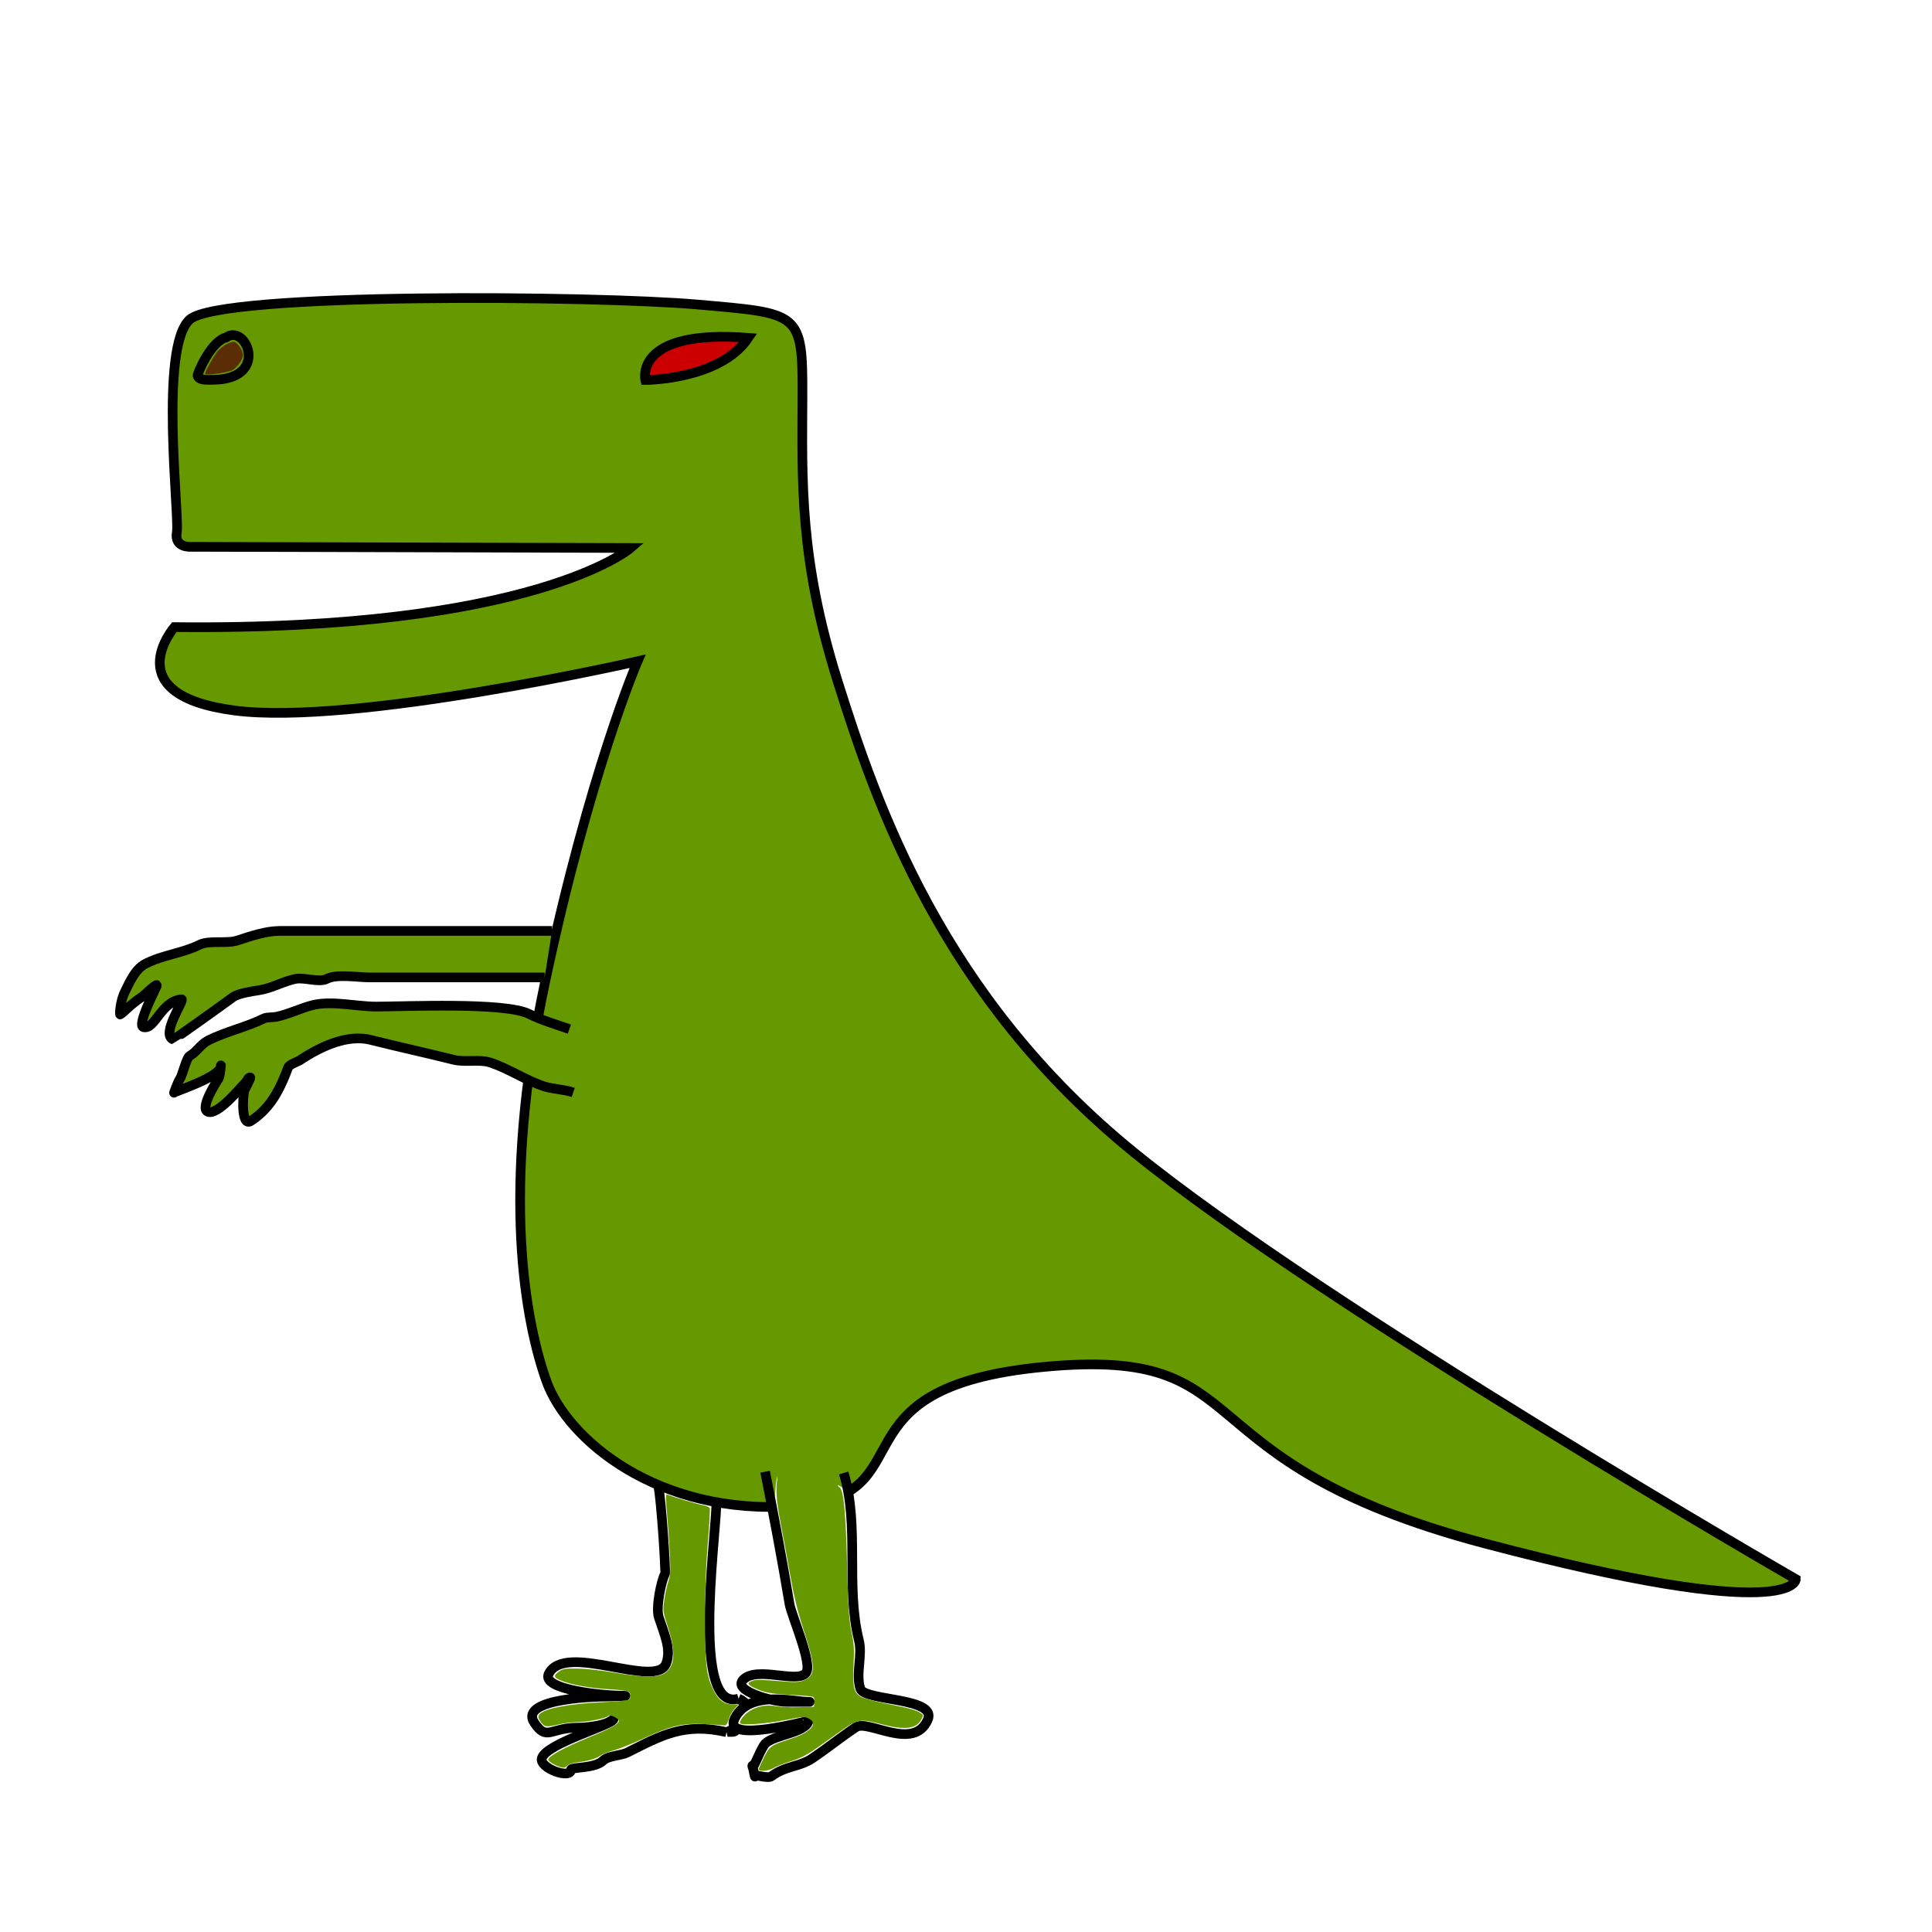
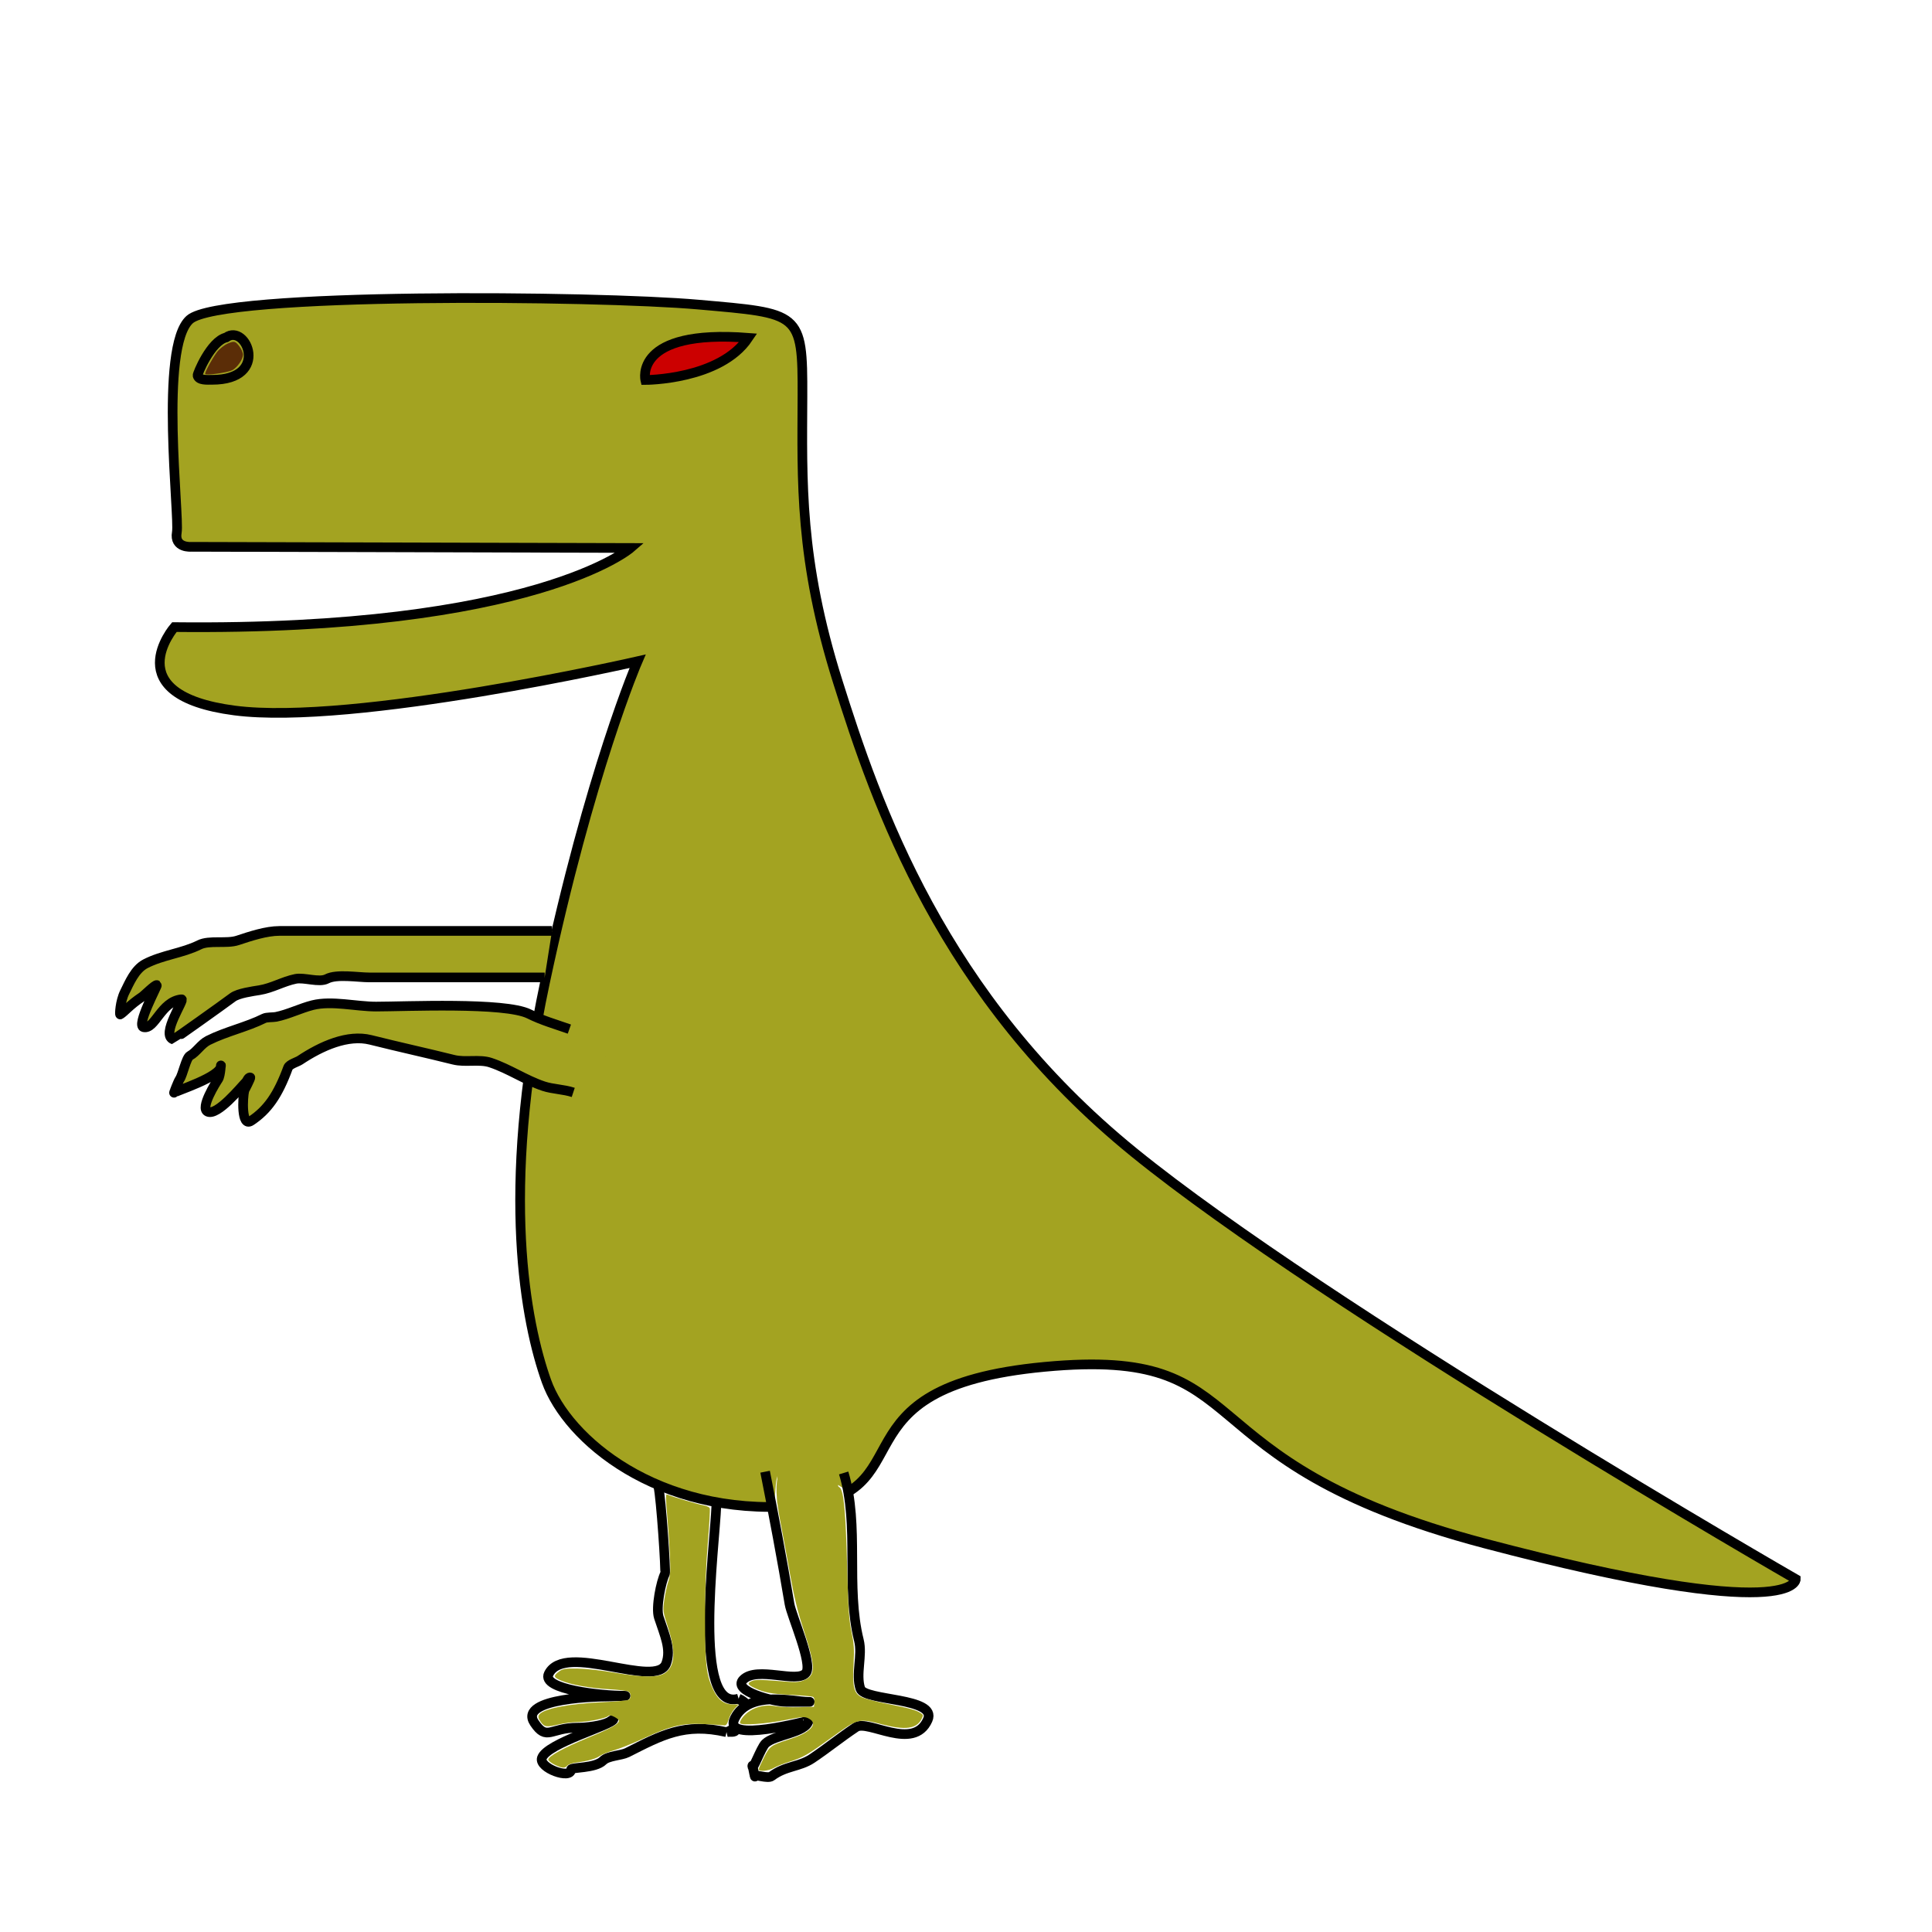
- <svg xmlns="http://www.w3.org/2000/svg" width="52.917mm" height="52.917mm" viewBox="0 0 52.917 52.917" version="1.1" id="svg205">
+ <svg xmlns="http://www.w3.org/2000/svg" id="svg205" version="1.1" viewBox="0 0 52.917 52.917" height="52.917mm" width="52.917mm">
  <defs id="defs199">
-     <clipPath id="clipPath71" clipPathUnits="userSpaceOnUse">
-       <path id="path73" d="m 20.691,42.471 c 0.247,-0.404 0.303,-0.728 0.409,-1.148 0.016,-0.064 0,-0.265 0,-0.199 0,0.066 -0.047,0.246 0,0.199 0.245,-0.245 0.015,-0.93 0.363,-1.103 0.525,-0.261 1.97,0.727 2.065,0.869 0.173,0.26 0.457,0.711 0.74,0.855 0.006,0.003 0.364,-0.044 0.609,0 0.411,0.074 0.81,0.21 1.223,0.271 4.385,0.656 -1.598,-0.442 2.342,0.297 0.104,0.019 0.724,0.043 0.892,0.099 0.044,0.015 0.066,0.066 0.099,0.099 0.099,0.033 0.196,0.074 0.297,0.099 0.032,0.008 0.066,0 0.099,0 0.099,0.066 0.184,0.161 0.297,0.198 0.094,0.031 0.201,-0.024 0.297,0 0.474,0.119 0.934,0.325 1.387,0.495 0.594,0.223 0.186,0.027 0.694,0.099 0.444,0.063 0.866,0.276 1.288,0.396 0.581,0.166 1.125,0.269 1.685,0.495 0.439,0.177 2.437,-0.068 2.959,0 0.869,-0.69 1.546,0.373 2.279,0.495 1.942,0 -0.042,-0.073 0.991,0.099 0.628,0.105 1.202,0.028 1.883,0.198 0.373,0.093 0.816,-0.093 1.189,0 0.143,0.036 0.254,0.158 0.396,0.198 0.222,0.064 0.467,-0.045 0.694,0 0.046,0.009 0.053,0.09 0.099,0.099 0.3,0.06 2.919,0.374 3.27,0.198 0.252,-0.126 0.974,-0.812 1.106,-1.031 0.07,-0.117 0.024,-0.283 0.099,-0.396 0.278,-0.417 0.284,-0.543 0.396,-0.991 0.057,-0.229 0.197,-0.395 0.297,-0.595 0.048,-0.095 0,-0.287 0,-0.396 0,-0.792 0.019,-1.617 -0.198,-2.378 -0.106,-0.372 -0.285,-0.72 -0.396,-1.09 -0.078,-0.261 -0.103,-0.538 -0.198,-0.793 -0.114,-0.305 -0.238,-0.607 -0.396,-0.892 -0.08,-0.144 -0.229,-0.246 -0.297,-0.396 -0.156,-0.343 -0.129,-0.753 -0.297,-1.09 -0.042,-0.084 -0.132,-0.132 -0.198,-0.198 -0.099,-0.231 -0.213,-0.457 -0.297,-0.694 -0.374,-1.046 -0.553,-2.158 -1.028,-3.173 -0.247,-0.529 -0.641,-0.983 -0.871,-1.519 -0.106,-0.248 -0.111,-0.533 -0.223,-0.78 -0.075,-0.166 -0.246,-0.274 -0.328,-0.436 -0.274,-0.544 -0.532,-1.317 -0.734,-1.89 -0.173,-0.49 -0.214,-1.022 -0.401,-1.507 -0.253,-0.656 -0.617,-1.273 -0.905,-1.908 -0.206,-0.453 -0.3,-0.951 -0.502,-1.405 C 43.407,21.19 42.896,20.071 42.27,19.132 42.14,18.938 41.928,18.812 41.774,18.636 41.202,17.982 40.707,17.272 40.09,16.655 39.397,15.962 38.572,15.381 37.81,14.772 37.291,14.356 36.836,13.801 36.423,13.285 36.247,13.065 36.344,13.305 36.027,12.988 35.613,12.574 35.324,12.036 34.937,11.601 33.363,9.83 31.791,8.059 29.583,7.041 28.886,6.72 28.179,6.555 27.45,6.331 26.958,6.179 26.344,5.904 25.835,5.825 c -0.229,-0.035 -0.463,0.016 -0.694,0 -1.552,-0.111 -3.097,-0.099 -4.657,-0.099 -0.472,0 -0.825,-0.057 -1.288,-0.099 -1.224,-0.111 -2.539,0 -3.766,0 -1.615,0 -3.229,0 -4.844,0 -0.635,0 -1.796,-0.146 -2.378,0 -0.116,0.029 -0.187,0.154 -0.297,0.198 -0.394,0.157 -0.975,-0.038 -1.387,0.099 C 6.101,6.065 5.44,6.813 5.036,7.015 4.489,7.288 2.833,8.647 2.559,9.195 2.277,9.759 2.524,9.878 2.361,10.285 c -0.035,0.087 -0.156,0.115 -0.198,0.198 -0.075,0.151 -0.037,0.339 -0.099,0.495 -0.155,0.388 -0.464,0.698 -0.595,1.09 -0.028,0.084 0.039,0.219 0,0.297 -0.296,0.592 -0.099,2.162 -0.099,2.874 0,0.534 -0.145,2.141 0,2.576 0.058,0.175 0.254,0.42 0.297,0.595 0.07,0.281 0.085,0.628 0.198,0.892 -0.21,0.444 0.29,0.382 0.396,0.595 0.08,0.159 0.155,0.323 0.198,0.495 0.024,0.096 -0.044,0.209 0,0.297 0.063,0.125 0.21,0.188 0.297,0.297 0.186,0.233 0.37,0.641 0.495,0.892 0.116,0.232 0.065,0.471 0.198,0.694 0.19,0.317 0.212,0.225 0.396,0.595 0.267,0.534 2.227,1.857 2.874,2.18 0.122,0.061 0.283,0.024 0.396,0.099 0.43,0.287 -0.027,0.128 0.396,0.297 0.247,0.099 0.573,0.151 0.793,0.297 0.162,0.108 0.189,0.228 0.396,0.297 0.354,0.118 -0.408,-0.384 0.396,0.099 0.08,0.048 0.115,0.156 0.198,0.198 0.269,0.135 0.724,0.115 1.06,0.283 0.066,0.033 0.18,-0.032 0.246,0 0.146,0.072 0.234,0.228 0.379,0.302 0.114,0.058 0.302,0.011 0.419,0.07 0.003,0.002 0.138,0.139 0.14,0.14 0.479,0.16 1.412,0.036 1.893,0.156 0.35,0.087 0.328,0.164 0.594,0.297 0.149,0.075 0.429,0.059 0.592,0.099 0.249,0.062 0.474,0.253 0.67,0.385 0.196,0.132 0.473,0.117 0.685,0.257 0.1,0.066 0.304,0.368 0.22,0.283 -0.036,-0.036 -0.07,-0.184 -0.07,-0.134 0,0.119 0.202,0.42 0.118,0.336 -0.025,-0.025 -0.048,-0.132 -0.048,-0.096 0,0.127 0.144,0.164 0.146,0.241 0.002,0.114 -0.656,0.138 -1.1,0.36 -0.156,0.078 -0.556,0 -0.732,0 -0.091,0 -0.365,0 -0.274,0 0.37,0 -0.248,0.113 -0.313,0.126 -0.261,0.052 -1.302,0.478 -1.448,0.767 -0.093,0.185 -0.184,0.357 -0.254,0.571 -0.055,0.168 0.005,0.431 -0.073,0.583 -0.018,0.035 -0.056,0.056 -0.083,0.083 -0.059,0.059 -0.142,0.102 -0.178,0.178 -0.143,0.301 -0.144,0.765 -0.198,1.088 -0.041,0.248 -0.209,0.458 -0.297,0.694 -0.106,0.283 -0.139,0.595 -0.198,0.892 -0.168,0.839 0.046,1.823 0.297,2.576 0.073,0.22 0.354,0.779 0.396,0.991 0.082,0.408 0.069,0.808 0.297,1.189 0.048,0.08 0.156,0.115 0.198,0.198 0.208,0.416 0.136,0.956 0.297,1.387 0.042,0.112 0.151,0.188 0.198,0.297 0.188,0.44 0.344,0.932 0.495,1.387 0.128,0.385 0.12,0.934 0.297,1.288 0.033,0.066 0.135,0.061 0.198,0.099 0.212,0.127 0.474,0.408 0.694,0.495 0.283,0.113 0.614,0.075 0.892,0.198 0.151,0.067 0.242,0.239 0.396,0.297 0.167,0.063 0.694,0 0.892,0 0.487,0 1.118,0.117 1.586,0 0.165,-0.066 0.33,-0.132 0.495,-0.198 0.033,-0.033 0.057,-0.078 0.099,-0.099 0.118,-0.059 0.267,0.026 0.396,0 0.165,-0.033 1.369,-0.972 1.486,-1.09 0.173,-0.173 0.174,-0.587 0.297,-0.793 0.048,-0.08 0.156,-0.115 0.198,-0.198 0.248,-0.497 -0.221,-0.357 -0.608,-0.155 z" style="fill:none;stroke:#000000;stroke-width:0.265px;stroke-linecap:butt;stroke-linejoin:miter;stroke-opacity:1" />
+     <clipPath clipPathUnits="userSpaceOnUse" id="clipPath71">
+       <path style="fill:none;stroke:#000000;stroke-width:0.265px;stroke-linecap:butt;stroke-linejoin:miter;stroke-opacity:1" d="m 20.691,42.471 c 0.247,-0.404 0.303,-0.728 0.409,-1.148 0.016,-0.064 0,-0.265 0,-0.199 0,0.066 -0.047,0.246 0,0.199 0.245,-0.245 0.015,-0.93 0.363,-1.103 0.525,-0.261 1.97,0.727 2.065,0.869 0.173,0.26 0.457,0.711 0.74,0.855 0.006,0.003 0.364,-0.044 0.609,0 0.411,0.074 0.81,0.21 1.223,0.271 4.385,0.656 -1.598,-0.442 2.342,0.297 0.104,0.019 0.724,0.043 0.892,0.099 0.044,0.015 0.066,0.066 0.099,0.099 0.099,0.033 0.196,0.074 0.297,0.099 0.032,0.008 0.066,0 0.099,0 0.099,0.066 0.184,0.161 0.297,0.198 0.094,0.031 0.201,-0.024 0.297,0 0.474,0.119 0.934,0.325 1.387,0.495 0.594,0.223 0.186,0.027 0.694,0.099 0.444,0.063 0.866,0.276 1.288,0.396 0.581,0.166 1.125,0.269 1.685,0.495 0.439,0.177 2.437,-0.068 2.959,0 0.869,-0.69 1.546,0.373 2.279,0.495 1.942,0 -0.042,-0.073 0.991,0.099 0.628,0.105 1.202,0.028 1.883,0.198 0.373,0.093 0.816,-0.093 1.189,0 0.143,0.036 0.254,0.158 0.396,0.198 0.222,0.064 0.467,-0.045 0.694,0 0.046,0.009 0.053,0.09 0.099,0.099 0.3,0.06 2.919,0.374 3.27,0.198 0.252,-0.126 0.974,-0.812 1.106,-1.031 0.07,-0.117 0.024,-0.283 0.099,-0.396 0.278,-0.417 0.284,-0.543 0.396,-0.991 0.057,-0.229 0.197,-0.395 0.297,-0.595 0.048,-0.095 0,-0.287 0,-0.396 0,-0.792 0.019,-1.617 -0.198,-2.378 -0.106,-0.372 -0.285,-0.72 -0.396,-1.09 -0.078,-0.261 -0.103,-0.538 -0.198,-0.793 -0.114,-0.305 -0.238,-0.607 -0.396,-0.892 -0.08,-0.144 -0.229,-0.246 -0.297,-0.396 -0.156,-0.343 -0.129,-0.753 -0.297,-1.09 -0.042,-0.084 -0.132,-0.132 -0.198,-0.198 -0.099,-0.231 -0.213,-0.457 -0.297,-0.694 -0.374,-1.046 -0.553,-2.158 -1.028,-3.173 -0.247,-0.529 -0.641,-0.983 -0.871,-1.519 -0.106,-0.248 -0.111,-0.533 -0.223,-0.78 -0.075,-0.166 -0.246,-0.274 -0.328,-0.436 -0.274,-0.544 -0.532,-1.317 -0.734,-1.89 -0.173,-0.49 -0.214,-1.022 -0.401,-1.507 -0.253,-0.656 -0.617,-1.273 -0.905,-1.908 -0.206,-0.453 -0.3,-0.951 -0.502,-1.405 C 43.407,21.19 42.896,20.071 42.27,19.132 42.14,18.938 41.928,18.812 41.774,18.636 41.202,17.982 40.707,17.272 40.09,16.655 39.397,15.962 38.572,15.381 37.81,14.772 37.291,14.356 36.836,13.801 36.423,13.285 36.247,13.065 36.344,13.305 36.027,12.988 35.613,12.574 35.324,12.036 34.937,11.601 33.363,9.83 31.791,8.059 29.583,7.041 28.886,6.72 28.179,6.555 27.45,6.331 26.958,6.179 26.344,5.904 25.835,5.825 c -0.229,-0.035 -0.463,0.016 -0.694,0 -1.552,-0.111 -3.097,-0.099 -4.657,-0.099 -0.472,0 -0.825,-0.057 -1.288,-0.099 -1.224,-0.111 -2.539,0 -3.766,0 -1.615,0 -3.229,0 -4.844,0 -0.635,0 -1.796,-0.146 -2.378,0 -0.116,0.029 -0.187,0.154 -0.297,0.198 -0.394,0.157 -0.975,-0.038 -1.387,0.099 C 6.101,6.065 5.44,6.813 5.036,7.015 4.489,7.288 2.833,8.647 2.559,9.195 2.277,9.759 2.524,9.878 2.361,10.285 c -0.035,0.087 -0.156,0.115 -0.198,0.198 -0.075,0.151 -0.037,0.339 -0.099,0.495 -0.155,0.388 -0.464,0.698 -0.595,1.09 -0.028,0.084 0.039,0.219 0,0.297 -0.296,0.592 -0.099,2.162 -0.099,2.874 0,0.534 -0.145,2.141 0,2.576 0.058,0.175 0.254,0.42 0.297,0.595 0.07,0.281 0.085,0.628 0.198,0.892 -0.21,0.444 0.29,0.382 0.396,0.595 0.08,0.159 0.155,0.323 0.198,0.495 0.024,0.096 -0.044,0.209 0,0.297 0.063,0.125 0.21,0.188 0.297,0.297 0.186,0.233 0.37,0.641 0.495,0.892 0.116,0.232 0.065,0.471 0.198,0.694 0.19,0.317 0.212,0.225 0.396,0.595 0.267,0.534 2.227,1.857 2.874,2.18 0.122,0.061 0.283,0.024 0.396,0.099 0.43,0.287 -0.027,0.128 0.396,0.297 0.247,0.099 0.573,0.151 0.793,0.297 0.162,0.108 0.189,0.228 0.396,0.297 0.354,0.118 -0.408,-0.384 0.396,0.099 0.08,0.048 0.115,0.156 0.198,0.198 0.269,0.135 0.724,0.115 1.06,0.283 0.066,0.033 0.18,-0.032 0.246,0 0.146,0.072 0.234,0.228 0.379,0.302 0.114,0.058 0.302,0.011 0.419,0.07 0.003,0.002 0.138,0.139 0.14,0.14 0.479,0.16 1.412,0.036 1.893,0.156 0.35,0.087 0.328,0.164 0.594,0.297 0.149,0.075 0.429,0.059 0.592,0.099 0.249,0.062 0.474,0.253 0.67,0.385 0.196,0.132 0.473,0.117 0.685,0.257 0.1,0.066 0.304,0.368 0.22,0.283 -0.036,-0.036 -0.07,-0.184 -0.07,-0.134 0,0.119 0.202,0.42 0.118,0.336 -0.025,-0.025 -0.048,-0.132 -0.048,-0.096 0,0.127 0.144,0.164 0.146,0.241 0.002,0.114 -0.656,0.138 -1.1,0.36 -0.156,0.078 -0.556,0 -0.732,0 -0.091,0 -0.365,0 -0.274,0 0.37,0 -0.248,0.113 -0.313,0.126 -0.261,0.052 -1.302,0.478 -1.448,0.767 -0.093,0.185 -0.184,0.357 -0.254,0.571 -0.055,0.168 0.005,0.431 -0.073,0.583 -0.018,0.035 -0.056,0.056 -0.083,0.083 -0.059,0.059 -0.142,0.102 -0.178,0.178 -0.143,0.301 -0.144,0.765 -0.198,1.088 -0.041,0.248 -0.209,0.458 -0.297,0.694 -0.106,0.283 -0.139,0.595 -0.198,0.892 -0.168,0.839 0.046,1.823 0.297,2.576 0.073,0.22 0.354,0.779 0.396,0.991 0.082,0.408 0.069,0.808 0.297,1.189 0.048,0.08 0.156,0.115 0.198,0.198 0.208,0.416 0.136,0.956 0.297,1.387 0.042,0.112 0.151,0.188 0.198,0.297 0.188,0.44 0.344,0.932 0.495,1.387 0.128,0.385 0.12,0.934 0.297,1.288 0.033,0.066 0.135,0.061 0.198,0.099 0.212,0.127 0.474,0.408 0.694,0.495 0.283,0.113 0.614,0.075 0.892,0.198 0.151,0.067 0.242,0.239 0.396,0.297 0.167,0.063 0.694,0 0.892,0 0.487,0 1.118,0.117 1.586,0 0.165,-0.066 0.33,-0.132 0.495,-0.198 0.033,-0.033 0.057,-0.078 0.099,-0.099 0.118,-0.059 0.267,0.026 0.396,0 0.165,-0.033 1.369,-0.972 1.486,-1.09 0.173,-0.173 0.174,-0.587 0.297,-0.793 0.048,-0.08 0.156,-0.115 0.198,-0.198 0.248,-0.497 -0.221,-0.357 -0.608,-0.155 z" id="path73" />
    </clipPath>
  </defs>
  <g id="layer1">
-     <path clip-path="url(#clipPath71)" style="fill:#669900;stroke:#000000;stroke-width:0.265px;stroke-linecap:butt;stroke-linejoin:miter;stroke-opacity:1" d="M 4.776,17.176 C 14.66,17.282 17.272,15.009 17.272,15.009 L 5.246,14.977 c 0,0 -0.482,0.044 -0.403,-0.394 C 4.923,14.145 4.353,9.507 5.196,8.752 6.038,7.998 16.356,8.097 19.13,8.343 c 2.774,0.246 2.858,0.194 2.849,2.515 -0.009,2.321 -0.089,4.457 0.968,7.815 1.057,3.357 2.845,8.615 8.115,12.894 5.27,4.28 18.125,11.685 18.125,11.685 0,0 0.047,1.284 -8.518,-0.977 -8.565,-2.261 -6.037,-5.402 -12.055,-4.838 -6.018,0.564 -3.128,3.545 -6.863,3.815 -3.735,0.27 -6.215,-1.826 -6.784,-3.422 -0.569,-1.596 -1.269,-5.143 -0.04,-10.921 1.229,-5.778 2.536,-8.797 2.536,-8.797 0,0 -7.783,1.774 -11.041,1.348 C 3.162,19.034 4.776,17.176 4.776,17.176 Z" id="path213" />
-     <path id="path97" d="m 23.108,40.344 c 0.44,1.451 0.049,3.111 0.417,4.583 0.105,0.42 -0.094,0.923 0.04,1.327 0.114,0.343 2.119,0.233 1.845,0.852 -0.385,0.871 -1.636,-0.018 -1.964,0.2 -0.416,0.277 -0.792,0.583 -1.206,0.861 -0.341,0.229 -0.727,0.198 -1.105,0.482 -0.106,0.08 -0.457,-0.062 -0.457,0 0,0.096 -0.072,-0.374 -0.072,-0.278 0,0.163 0.233,-0.491 0.355,-0.614 0.246,-0.246 1.109,-0.294 1.184,-0.621 0.005,-0.02 -2.376,0.641 -2.021,-0.071 0.392,-0.784 1.628,-0.452 2.014,-0.452 0.205,0 -0.411,0 -0.616,0 -0.321,0 -1.478,-0.295 -1.164,-0.609 0.38,-0.38 1.486,0.117 1.719,-0.186 0.188,-0.245 -0.4,-1.57 -0.452,-1.883 -0.202,-1.209 -0.441,-2.475 -0.669,-3.625" style="fill:none;stroke:#000000;stroke-width:0.265px;stroke-linecap:butt;stroke-linejoin:miter;stroke-opacity:1" />
-     <path id="path99" d="m 19.621,41.232 c -0.046,1.159 -0.662,5.671 0.609,5.293" style="fill:none;stroke:#000000;stroke-width:0.265px;stroke-linecap:butt;stroke-linejoin:miter;stroke-opacity:1" />
-     <path id="path133" d="m 19.899,47.443 c -1.154,-0.267 -1.781,0.087 -2.719,0.56 -0.164,0.083 -0.525,0.084 -0.662,0.221 -0.217,0.217 -0.875,0.177 -0.875,0.241 0,0.287 -0.892,-0.041 -0.801,-0.313 0.137,-0.409 1.927,-0.903 1.963,-1.062 0.002,-0.008 -0.123,0.077 -0.129,0.08 -0.209,0.104 -0.622,0.15 -0.859,0.15 -0.744,0 -0.838,0.377 -1.18,-0.132 -0.47,-0.699 1.889,-0.72 1.95,-0.72 0.172,0 0.687,-0.022 0.515,-0.022 -0.623,0 -2.288,-0.17 -2.072,-0.601 0.442,-0.885 2.951,0.434 3.217,-0.284 0.143,-0.387 -0.044,-0.778 -0.202,-1.261 -0.087,-0.266 0.061,-0.986 0.169,-1.196 0.029,-0.056 -0.109,-2.092 -0.181,-2.385" style="fill:none;stroke:#000000;stroke-width:0.265px;stroke-linecap:butt;stroke-linejoin:miter;stroke-opacity:1" />
-     <path id="path135" d="m 19.899,47.443 c 0.079,-0.019 0.256,0.021 0.237,-0.058 -0.019,-0.079 -0.158,0.039 -0.237,0.058" style="fill:none;stroke:#000000;stroke-width:0.265px;stroke-linecap:butt;stroke-linejoin:miter;stroke-opacity:1" />
-     <path id="path137" d="m 20.23,46.525 c 0.167,0.07 0.312,0.246 0,0" style="fill:none;stroke:#000000;stroke-width:0.265px;stroke-linecap:butt;stroke-linejoin:miter;stroke-opacity:1" />
-     <path transform="scale(0.2645833)" id="path139" d="m 57.405,182.678 c -0.356,-0.176 -0.648,-0.411 -0.648,-0.522 0,-0.348 1.624,-1.236 4.212,-2.302 2.338,-0.963 3.103,-1.391 3.103,-1.734 0,-0.078 -0.211,-0.251 -0.468,-0.385 -0.344,-0.178 -0.521,-0.198 -0.669,-0.076 -0.302,0.251 -2.172,0.609 -3.207,0.615 -0.503,0.003 -1.326,0.104 -1.829,0.226 -1.33,0.321 -1.534,0.295 -1.919,-0.246 -0.254,-0.357 -0.301,-0.539 -0.185,-0.724 0.406,-0.645 3.066,-1.168 6.752,-1.328 1.299,-0.056 2.448,-0.17 2.553,-0.253 0.276,-0.219 0.234,-0.69 -0.076,-0.849 -0.147,-0.075 -1.021,-0.178 -1.943,-0.229 -2.004,-0.11 -3.996,-0.468 -4.997,-0.898 -0.801,-0.344 -0.83,-0.479 -0.202,-0.947 0.362,-0.27 0.628,-0.312 1.895,-0.297 0.83,0.01 2.482,0.193 3.781,0.419 2.86,0.499 4.495,0.528 5.208,0.093 1.104,-0.673 1.227,-2.171 0.391,-4.758 -0.537,-1.663 -0.548,-1.739 -0.389,-2.865 0.09,-0.636 0.279,-1.495 0.419,-1.908 0.216,-0.635 0.239,-1.094 0.146,-2.962 -0.06,-1.215 -0.19,-3.085 -0.288,-4.155 -0.12,-1.301 -0.128,-1.926 -0.024,-1.886 0.774,0.297 3.241,1.027 3.741,1.107 0.347,0.055 0.668,0.198 0.713,0.317 0.046,0.119 -0.045,1.738 -0.202,3.598 -0.192,2.279 -0.286,4.798 -0.287,7.725 -0.002,4.813 0.126,5.938 0.841,7.45 0.507,1.072 1.128,1.54 2.044,1.541 l 0.6,6.1e-4 -0.42,0.438 c -0.231,0.241 -0.51,0.738 -0.62,1.105 -0.154,0.511 -0.267,0.656 -0.485,0.622 -0.156,-0.025 -1.075,-0.085 -2.041,-0.134 -2.239,-0.114 -3.46,0.174 -6.277,1.481 -1.114,0.517 -2.499,1.073 -3.079,1.236 -0.58,0.163 -1.236,0.426 -1.459,0.584 -0.421,0.3 -1.252,0.531 -2.466,0.687 -0.391,0.05 -0.794,0.191 -0.895,0.312 -0.25,0.302 -0.564,0.278 -1.327,-0.1 z" style="fill:#669900;stroke-width:0.152" />
-     <path id="path143" d="m 15.701,29.921 c -0.267,-0.088 -0.56,-0.087 -0.813,-0.171 -0.495,-0.165 -0.943,-0.475 -1.452,-0.645 -0.306,-0.102 -0.691,0.002 -1.013,-0.079 -0.778,-0.194 -1.486,-0.347 -2.271,-0.544 C 9.531,28.326 8.807,28.645 8.213,29.041 8.144,29.087 7.924,29.15 7.89,29.242 7.611,30 7.329,30.4 6.876,30.701 6.605,30.881 6.646,30.056 6.692,29.872 c 0.005,-0.021 0.191,-0.363 0.161,-0.363 -0.06,0 -0.078,0.09 -0.12,0.132 -0.132,0.132 -0.778,0.931 -1.045,0.808 -0.218,-0.1 0.229,-0.802 0.289,-0.892 0.069,-0.103 0.075,-0.489 0.075,-0.365 0,0.306 -1.232,0.685 -1.285,0.738 -0.007,0.007 0.107,-0.298 0.156,-0.371 0.086,-0.128 0.175,-0.588 0.282,-0.645 0.171,-0.091 0.302,-0.319 0.498,-0.417 0.496,-0.248 1.053,-0.365 1.532,-0.605 0.066,-0.033 0.249,-0.026 0.323,-0.04 0.34,-0.068 0.678,-0.24 1.007,-0.322 0.524,-0.13 1.195,0.04 1.734,0.04 0.792,0 3.534,-0.128 4.193,0.202 0.351,0.176 0.735,0.285 1.103,0.415" style="fill:#669900;stroke:#000000;stroke-width:0.265px;stroke-linecap:butt;stroke-linejoin:miter;stroke-opacity:1" />
-     <path transform="scale(0.2645833)" id="path145" d="m 59.284,110.594 c -0.044,-0.36 -0.108,-1.142 -0.141,-1.739 l -0.06,-1.084 0.518,0.159 c 0.713,0.219 1.205,0.755 1.496,1.631 0.135,0.407 0.322,0.765 0.416,0.796 0.348,0.116 -0.06,0.395 -0.836,0.57 -0.44,0.1 -0.916,0.212 -1.057,0.251 -0.203,0.055 -0.273,-0.065 -0.337,-0.585 z" style="fill:#669900;stroke-width:0.152" />
-     <path transform="scale(0.2645833)" id="path147" d="m 78.545,183.16 c 0,-0.086 0.24,-0.633 0.533,-1.215 0.585,-1.161 0.74,-1.278 2.438,-1.829 1.29,-0.419 1.87,-0.696 2.324,-1.111 0.471,-0.43 0.43,-0.817 -0.117,-1.1 -0.427,-0.221 -0.603,-0.209 -2.476,0.161 -1.978,0.39 -4.388,0.564 -4.621,0.333 -0.065,-0.064 0.021,-0.304 0.19,-0.533 0.748,-1.009 2.118,-1.494 3.502,-1.238 0.436,0.081 1.501,0.127 2.367,0.103 l 1.574,-0.044 0.046,-0.476 c 0.031,-0.315 -0.031,-0.505 -0.183,-0.564 -0.126,-0.048 -1.107,-0.132 -2.18,-0.187 -2.109,-0.107 -2.804,-0.236 -3.813,-0.71 -0.76,-0.357 -0.811,-0.522 -0.234,-0.753 0.306,-0.122 0.995,-0.118 2.561,0.015 1.906,0.162 2.21,0.154 2.767,-0.069 1.236,-0.495 1.228,-1.364 -0.048,-5.273 -0.594,-1.82 -0.977,-3.381 -1.363,-5.562 -0.295,-1.668 -0.749,-4.129 -1.008,-5.47 -0.98,-5.07 -0.328,-6.394 2.658,-5.399 0.979,0.326 3.048,1.372 3.478,1.757 0.408,0.366 0.611,2.563 0.754,8.137 0.112,4.357 0.189,5.518 0.451,6.782 0.264,1.273 0.3,1.825 0.218,3.353 -0.127,2.355 0.03,3.012 0.816,3.412 0.311,0.159 1.491,0.471 2.623,0.695 2.339,0.462 2.98,0.637 3.469,0.943 0.327,0.205 0.332,0.239 0.112,0.666 -0.51,0.987 -1.682,1.141 -4.037,0.531 -2.491,-0.645 -2.483,-0.647 -5.198,1.31 -2.627,1.893 -2.967,2.088 -4.479,2.566 -0.587,0.185 -1.294,0.469 -1.571,0.631 -0.533,0.311 -1.553,0.401 -1.553,0.137 z" style="fill:#669900;stroke-width:0.152" />
-     <path d="m 16.68,28.428 a 0.774,1.098 0 0 1 -0.772,1.098 0.774,1.098 0 0 1 -0.776,-1.092 l 0.774,-0.006 z" id="path153" style="fill:#669900;stroke-width:0.265" />
-     <rect y="39.247" x="21.289" height="1.932" width="1.667" id="rect159" style="fill:#669900;stroke-width:0.265" />
-     <path id="path171" d="m 14.918,26.771 c -1.601,0 -3.203,0 -4.804,0 -0.308,0 -0.893,-0.101 -1.161,0.04 -0.21,0.11 -0.62,-0.048 -0.857,0 -0.343,0.07 -0.639,0.252 -0.987,0.309 -0.189,0.031 -0.582,0.083 -0.736,0.198 -0.293,0.219 -1.614,1.157 -1.623,1.154 -0.366,-0.122 0.328,-1.113 0.222,-1.102 -0.566,0.058 -0.724,0.833 -1.038,0.765 -0.212,-0.046 0.384,-1.139 0.363,-1.154 -0.038,-0.027 -0.351,0.285 -0.401,0.318 -0.354,0.236 -0.479,0.41 -0.604,0.487 -0.019,0.012 -0.003,-0.356 0.123,-0.609 0.129,-0.259 0.278,-0.628 0.568,-0.779 0.469,-0.243 1.017,-0.289 1.477,-0.519 0.272,-0.136 0.748,-0.021 1.048,-0.121 0.343,-0.114 0.782,-0.26 1.145,-0.26 2.472,0 5.066,0 7.466,0" style="fill:#669900;stroke:#000000;stroke-width:0.265px;stroke-linecap:butt;stroke-linejoin:miter;stroke-opacity:1" />
-     <path id="path175" d="m 20.496,9.253 c -3.153,-0.245 -2.821,1.155 -2.821,1.155 0,0 2.047,-4.7e-5 2.821,-1.155 z" style="fill:#cc0000;stroke:#000000;stroke-width:0.265px;stroke-linecap:butt;stroke-linejoin:miter;stroke-opacity:1" />
-     <path id="path179" d="M 6.194,9.243 C 5.77,9.347 5.401,10.247 5.411,10.287 c 0.034,0.135 0.261,0.116 0.4,0.116 1.596,0 0.933,-1.558 0.383,-1.16 z" style="fill:none;stroke:#000000;stroke-width:0.265px;stroke-linecap:butt;stroke-linejoin:miter;stroke-opacity:1" />
-     <path transform="scale(0.2645833)" id="path181" d="m 21.233,38.703 c 0,-0.241 0.727,-1.576 1.223,-2.247 0.252,-0.341 0.771,-0.75 1.152,-0.908 0.627,-0.26 0.734,-0.237 1.122,0.242 0.236,0.291 0.429,0.703 0.429,0.914 0,0.482 -0.591,1.342 -1.109,1.614 -0.504,0.265 -2.817,0.581 -2.817,0.385 z" style="fill:#5b2d07;stroke-width:0.231" />
+     <path id="path213" d="M 4.776,17.176 C 14.66,17.282 17.272,15.009 17.272,15.009 L 5.246,14.977 c 0,0 -0.482,0.044 -0.403,-0.394 C 4.923,14.145 4.353,9.507 5.196,8.752 6.038,7.998 16.356,8.097 19.13,8.343 c 2.774,0.246 2.858,0.194 2.849,2.515 -0.009,2.321 -0.089,4.457 0.968,7.815 1.057,3.357 2.845,8.615 8.115,12.894 5.27,4.28 18.125,11.685 18.125,11.685 0,0 0.047,1.284 -8.518,-0.977 -8.565,-2.261 -6.037,-5.402 -12.055,-4.838 -6.018,0.564 -3.128,3.545 -6.863,3.815 -3.735,0.27 -6.215,-1.826 -6.784,-3.422 -0.569,-1.596 -1.269,-5.143 -0.04,-10.921 1.229,-5.778 2.536,-8.797 2.536,-8.797 0,0 -7.783,1.774 -11.041,1.348 C 3.162,19.034 4.776,17.176 4.776,17.176 Z" style="fill:#a3a321;stroke:#000000;stroke-width:0.265px;stroke-linecap:butt;stroke-linejoin:miter;stroke-opacity:1;fill-opacity:1" clip-path="url(#clipPath71)" />
+     <path style="fill:none;stroke:#000000;stroke-width:0.265px;stroke-linecap:butt;stroke-linejoin:miter;stroke-opacity:1" d="m 23.108,40.344 c 0.44,1.451 0.049,3.111 0.417,4.583 0.105,0.42 -0.094,0.923 0.04,1.327 0.114,0.343 2.119,0.233 1.845,0.852 -0.385,0.871 -1.636,-0.018 -1.964,0.2 -0.416,0.277 -0.792,0.583 -1.206,0.861 -0.341,0.229 -0.727,0.198 -1.105,0.482 -0.106,0.08 -0.457,-0.062 -0.457,0 0,0.096 -0.072,-0.374 -0.072,-0.278 0,0.163 0.233,-0.491 0.355,-0.614 0.246,-0.246 1.109,-0.294 1.184,-0.621 0.005,-0.02 -2.376,0.641 -2.021,-0.071 0.392,-0.784 1.628,-0.452 2.014,-0.452 0.205,0 -0.411,0 -0.616,0 -0.321,0 -1.478,-0.295 -1.164,-0.609 0.38,-0.38 1.486,0.117 1.719,-0.186 0.188,-0.245 -0.4,-1.57 -0.452,-1.883 -0.202,-1.209 -0.441,-2.475 -0.669,-3.625" id="path97" />
+     <path style="fill:none;stroke:#000000;stroke-width:0.265px;stroke-linecap:butt;stroke-linejoin:miter;stroke-opacity:1" d="m 19.621,41.232 c -0.046,1.159 -0.662,5.671 0.609,5.293" id="path99" />
+     <path style="fill:none;stroke:#000000;stroke-width:0.265px;stroke-linecap:butt;stroke-linejoin:miter;stroke-opacity:1" d="m 19.899,47.443 c -1.154,-0.267 -1.781,0.087 -2.719,0.56 -0.164,0.083 -0.525,0.084 -0.662,0.221 -0.217,0.217 -0.875,0.177 -0.875,0.241 0,0.287 -0.892,-0.041 -0.801,-0.313 0.137,-0.409 1.927,-0.903 1.963,-1.062 0.002,-0.008 -0.123,0.077 -0.129,0.08 -0.209,0.104 -0.622,0.15 -0.859,0.15 -0.744,0 -0.838,0.377 -1.18,-0.132 -0.47,-0.699 1.889,-0.72 1.95,-0.72 0.172,0 0.687,-0.022 0.515,-0.022 -0.623,0 -2.288,-0.17 -2.072,-0.601 0.442,-0.885 2.951,0.434 3.217,-0.284 0.143,-0.387 -0.044,-0.778 -0.202,-1.261 -0.087,-0.266 0.061,-0.986 0.169,-1.196 0.029,-0.056 -0.109,-2.092 -0.181,-2.385" id="path133" />
+     <path style="fill:none;stroke:#000000;stroke-width:0.265px;stroke-linecap:butt;stroke-linejoin:miter;stroke-opacity:1" d="m 19.899,47.443 c 0.079,-0.019 0.256,0.021 0.237,-0.058 -0.019,-0.079 -0.158,0.039 -0.237,0.058" id="path135" />
+     <path style="fill:none;stroke:#000000;stroke-width:0.265px;stroke-linecap:butt;stroke-linejoin:miter;stroke-opacity:1" d="m 20.23,46.525 c 0.167,0.07 0.312,0.246 0,0" id="path137" />
+     <path style="fill:#a3a321;stroke-width:0.152;fill-opacity:1" d="m 57.405,182.678 c -0.356,-0.176 -0.648,-0.411 -0.648,-0.522 0,-0.348 1.624,-1.236 4.212,-2.302 2.338,-0.963 3.103,-1.391 3.103,-1.734 0,-0.078 -0.211,-0.251 -0.468,-0.385 -0.344,-0.178 -0.521,-0.198 -0.669,-0.076 -0.302,0.251 -2.172,0.609 -3.207,0.615 -0.503,0.003 -1.326,0.104 -1.829,0.226 -1.33,0.321 -1.534,0.295 -1.919,-0.246 -0.254,-0.357 -0.301,-0.539 -0.185,-0.724 0.406,-0.645 3.066,-1.168 6.752,-1.328 1.299,-0.056 2.448,-0.17 2.553,-0.253 0.276,-0.219 0.234,-0.69 -0.076,-0.849 -0.147,-0.075 -1.021,-0.178 -1.943,-0.229 -2.004,-0.11 -3.996,-0.468 -4.997,-0.898 -0.801,-0.344 -0.83,-0.479 -0.202,-0.947 0.362,-0.27 0.628,-0.312 1.895,-0.297 0.83,0.01 2.482,0.193 3.781,0.419 2.86,0.499 4.495,0.528 5.208,0.093 1.104,-0.673 1.227,-2.171 0.391,-4.758 -0.537,-1.663 -0.548,-1.739 -0.389,-2.865 0.09,-0.636 0.279,-1.495 0.419,-1.908 0.216,-0.635 0.239,-1.094 0.146,-2.962 -0.06,-1.215 -0.19,-3.085 -0.288,-4.155 -0.12,-1.301 -0.128,-1.926 -0.024,-1.886 0.774,0.297 3.241,1.027 3.741,1.107 0.347,0.055 0.668,0.198 0.713,0.317 0.046,0.119 -0.045,1.738 -0.202,3.598 -0.192,2.279 -0.286,4.798 -0.287,7.725 -0.002,4.813 0.126,5.938 0.841,7.45 0.507,1.072 1.128,1.54 2.044,1.541 l 0.6,6.1e-4 -0.42,0.438 c -0.231,0.241 -0.51,0.738 -0.62,1.105 -0.154,0.511 -0.267,0.656 -0.485,0.622 -0.156,-0.025 -1.075,-0.085 -2.041,-0.134 -2.239,-0.114 -3.46,0.174 -6.277,1.481 -1.114,0.517 -2.499,1.073 -3.079,1.236 -0.58,0.163 -1.236,0.426 -1.459,0.584 -0.421,0.3 -1.252,0.531 -2.466,0.687 -0.391,0.05 -0.794,0.191 -0.895,0.312 -0.25,0.302 -0.564,0.278 -1.327,-0.1 z" id="path139" transform="scale(0.2645833)" />
+     <path style="fill:#a3a321;stroke:#000000;stroke-width:0.265px;stroke-linecap:butt;stroke-linejoin:miter;stroke-opacity:1;fill-opacity:1" d="m 15.701,29.921 c -0.267,-0.088 -0.56,-0.087 -0.813,-0.171 -0.495,-0.165 -0.943,-0.475 -1.452,-0.645 -0.306,-0.102 -0.691,0.002 -1.013,-0.079 -0.778,-0.194 -1.486,-0.347 -2.271,-0.544 C 9.531,28.326 8.807,28.645 8.213,29.041 8.144,29.087 7.924,29.15 7.89,29.242 7.611,30 7.329,30.4 6.876,30.701 6.605,30.881 6.646,30.056 6.692,29.872 c 0.005,-0.021 0.191,-0.363 0.161,-0.363 -0.06,0 -0.078,0.09 -0.12,0.132 -0.132,0.132 -0.778,0.931 -1.045,0.808 -0.218,-0.1 0.229,-0.802 0.289,-0.892 0.069,-0.103 0.075,-0.489 0.075,-0.365 0,0.306 -1.232,0.685 -1.285,0.738 -0.007,0.007 0.107,-0.298 0.156,-0.371 0.086,-0.128 0.175,-0.588 0.282,-0.645 0.171,-0.091 0.302,-0.319 0.498,-0.417 0.496,-0.248 1.053,-0.365 1.532,-0.605 0.066,-0.033 0.249,-0.026 0.323,-0.04 0.34,-0.068 0.678,-0.24 1.007,-0.322 0.524,-0.13 1.195,0.04 1.734,0.04 0.792,0 3.534,-0.128 4.193,0.202 0.351,0.176 0.735,0.285 1.103,0.415" id="path143" />
+     <path style="fill:#669900;stroke-width:0.152" d="m 59.284,110.594 c -0.044,-0.36 -0.108,-1.142 -0.141,-1.739 l -0.06,-1.084 0.518,0.159 c 0.713,0.219 1.205,0.755 1.496,1.631 0.135,0.407 0.322,0.765 0.416,0.796 0.348,0.116 -0.06,0.395 -0.836,0.57 -0.44,0.1 -0.916,0.212 -1.057,0.251 -0.203,0.055 -0.273,-0.065 -0.337,-0.585 z" id="path145" transform="scale(0.2645833)" />
+     <path style="fill:#a3a321;stroke-width:0.152;fill-opacity:1" d="m 78.545,183.16 c 0,-0.086 0.24,-0.633 0.533,-1.215 0.585,-1.161 0.74,-1.278 2.438,-1.829 1.29,-0.419 1.87,-0.696 2.324,-1.111 0.471,-0.43 0.43,-0.817 -0.117,-1.1 -0.427,-0.221 -0.603,-0.209 -2.476,0.161 -1.978,0.39 -4.388,0.564 -4.621,0.333 -0.065,-0.064 0.021,-0.304 0.19,-0.533 0.748,-1.009 2.118,-1.494 3.502,-1.238 0.436,0.081 1.501,0.127 2.367,0.103 l 1.574,-0.044 0.046,-0.476 c 0.031,-0.315 -0.031,-0.505 -0.183,-0.564 -0.126,-0.048 -1.107,-0.132 -2.18,-0.187 -2.109,-0.107 -2.804,-0.236 -3.813,-0.71 -0.76,-0.357 -0.811,-0.522 -0.234,-0.753 0.306,-0.122 0.995,-0.118 2.561,0.015 1.906,0.162 2.21,0.154 2.767,-0.069 1.236,-0.495 1.228,-1.364 -0.048,-5.273 -0.594,-1.82 -0.977,-3.381 -1.363,-5.562 -0.295,-1.668 -0.749,-4.129 -1.008,-5.47 -0.98,-5.07 -0.328,-6.394 2.658,-5.399 0.979,0.326 3.048,1.372 3.478,1.757 0.408,0.366 0.611,2.563 0.754,8.137 0.112,4.357 0.189,5.518 0.451,6.782 0.264,1.273 0.3,1.825 0.218,3.353 -0.127,2.355 0.03,3.012 0.816,3.412 0.311,0.159 1.491,0.471 2.623,0.695 2.339,0.462 2.98,0.637 3.469,0.943 0.327,0.205 0.332,0.239 0.112,0.666 -0.51,0.987 -1.682,1.141 -4.037,0.531 -2.491,-0.645 -2.483,-0.647 -5.198,1.31 -2.627,1.893 -2.967,2.088 -4.479,2.566 -0.587,0.185 -1.294,0.469 -1.571,0.631 -0.533,0.311 -1.553,0.401 -1.553,0.137 z" id="path147" transform="scale(0.2645833)" />
+     <path style="fill:#a3a321;stroke-width:0.265;fill-opacity:1" id="path153" d="m 16.68,28.428 a 0.774,1.098 0 0 1 -0.772,1.098 0.774,1.098 0 0 1 -0.776,-1.092 l 0.774,-0.006 z" />
+     <rect style="fill:#a3a321;stroke-width:0.265;fill-opacity:1" id="rect159" width="1.667" height="1.932" x="21.289" y="39.247" />
+     <path style="fill:#a3a321;stroke:#000000;stroke-width:0.265px;stroke-linecap:butt;stroke-linejoin:miter;stroke-opacity:1;fill-opacity:1" d="m 14.918,26.771 c -1.601,0 -3.203,0 -4.804,0 -0.308,0 -0.893,-0.101 -1.161,0.04 -0.21,0.11 -0.62,-0.048 -0.857,0 -0.343,0.07 -0.639,0.252 -0.987,0.309 -0.189,0.031 -0.582,0.083 -0.736,0.198 -0.293,0.219 -1.614,1.157 -1.623,1.154 -0.366,-0.122 0.328,-1.113 0.222,-1.102 -0.566,0.058 -0.724,0.833 -1.038,0.765 -0.212,-0.046 0.384,-1.139 0.363,-1.154 -0.038,-0.027 -0.351,0.285 -0.401,0.318 -0.354,0.236 -0.479,0.41 -0.604,0.487 -0.019,0.012 -0.003,-0.356 0.123,-0.609 0.129,-0.259 0.278,-0.628 0.568,-0.779 0.469,-0.243 1.017,-0.289 1.477,-0.519 0.272,-0.136 0.748,-0.021 1.048,-0.121 0.343,-0.114 0.782,-0.26 1.145,-0.26 2.472,0 5.066,0 7.466,0" id="path171" />
+     <path style="fill:#cc0000;stroke:#000000;stroke-width:0.265px;stroke-linecap:butt;stroke-linejoin:miter;stroke-opacity:1" d="m 20.496,9.253 c -3.153,-0.245 -2.821,1.155 -2.821,1.155 0,0 2.047,-4.7e-5 2.821,-1.155 z" id="path175" />
+     <path style="fill:none;stroke:#000000;stroke-width:0.265px;stroke-linecap:butt;stroke-linejoin:miter;stroke-opacity:1" d="M 6.194,9.243 C 5.77,9.347 5.401,10.247 5.411,10.287 c 0.034,0.135 0.261,0.116 0.4,0.116 1.596,0 0.933,-1.558 0.383,-1.16 z" id="path179" />
+     <path style="fill:#5b2d07;stroke-width:0.231" d="m 21.233,38.703 c 0,-0.241 0.727,-1.576 1.223,-2.247 0.252,-0.341 0.771,-0.75 1.152,-0.908 0.627,-0.26 0.734,-0.237 1.122,0.242 0.236,0.291 0.429,0.703 0.429,0.914 0,0.482 -0.591,1.342 -1.109,1.614 -0.504,0.265 -2.817,0.581 -2.817,0.385 z" id="path181" transform="scale(0.2645833)" />
  </g>
</svg>
